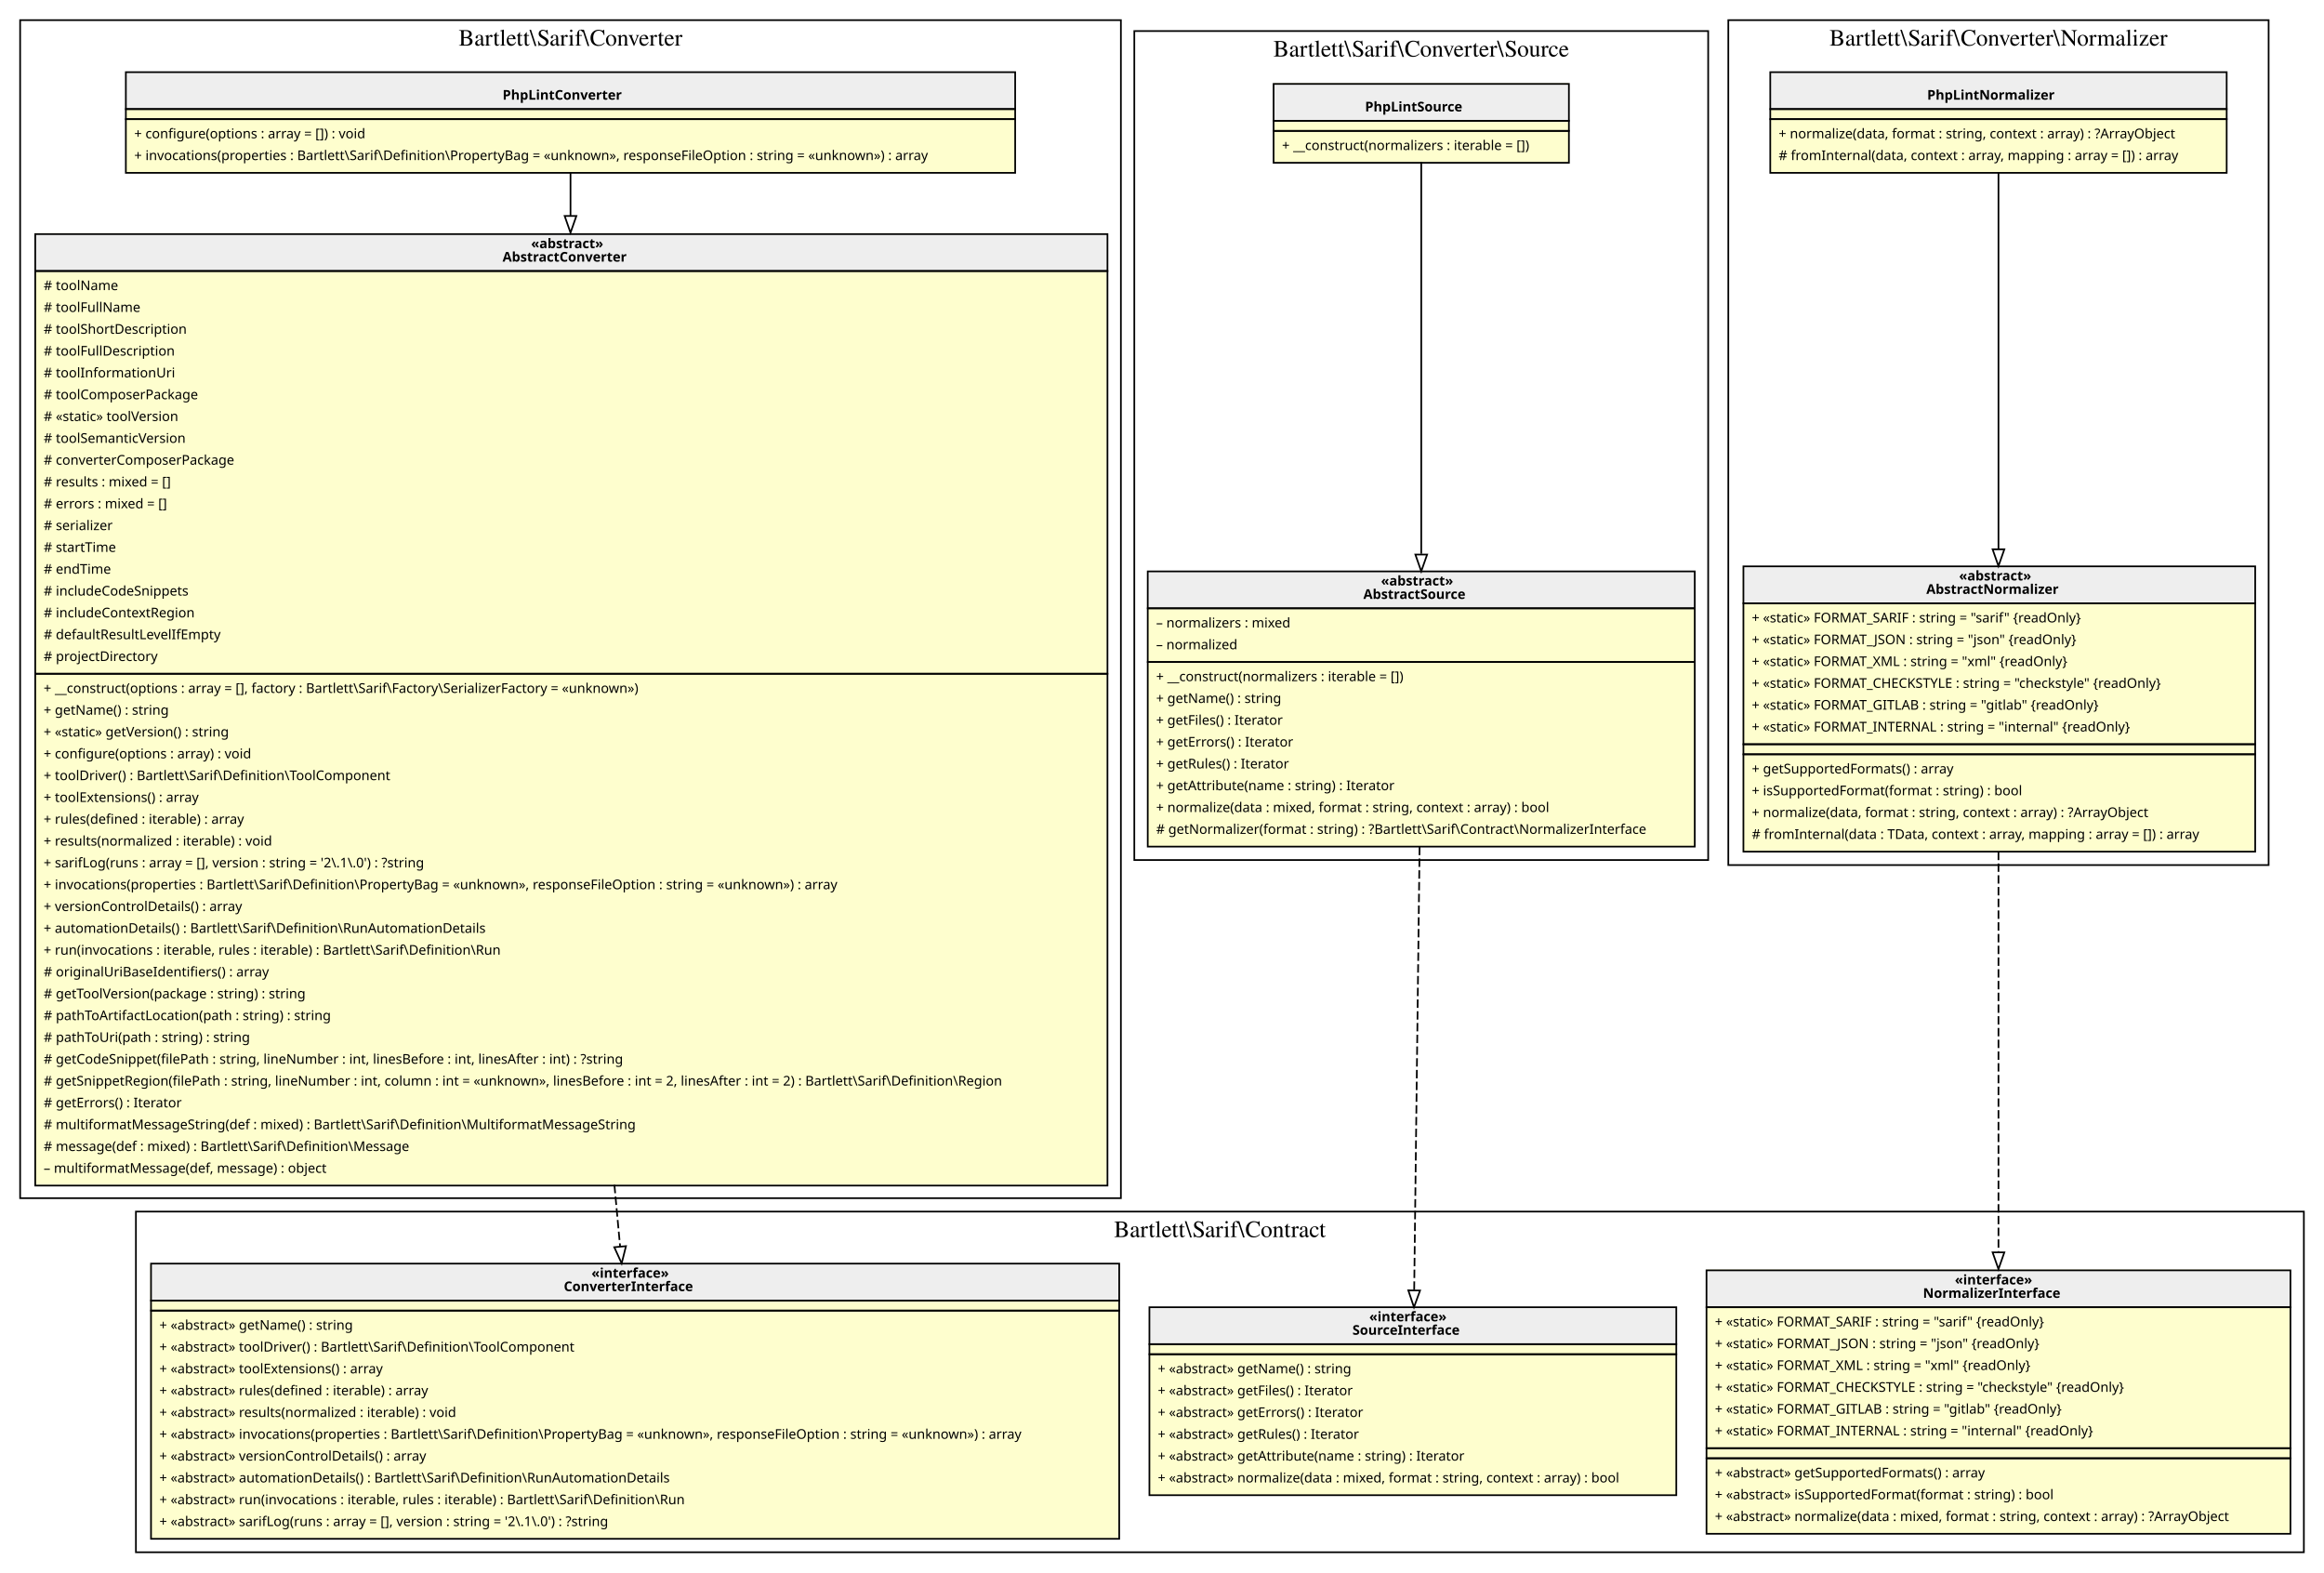
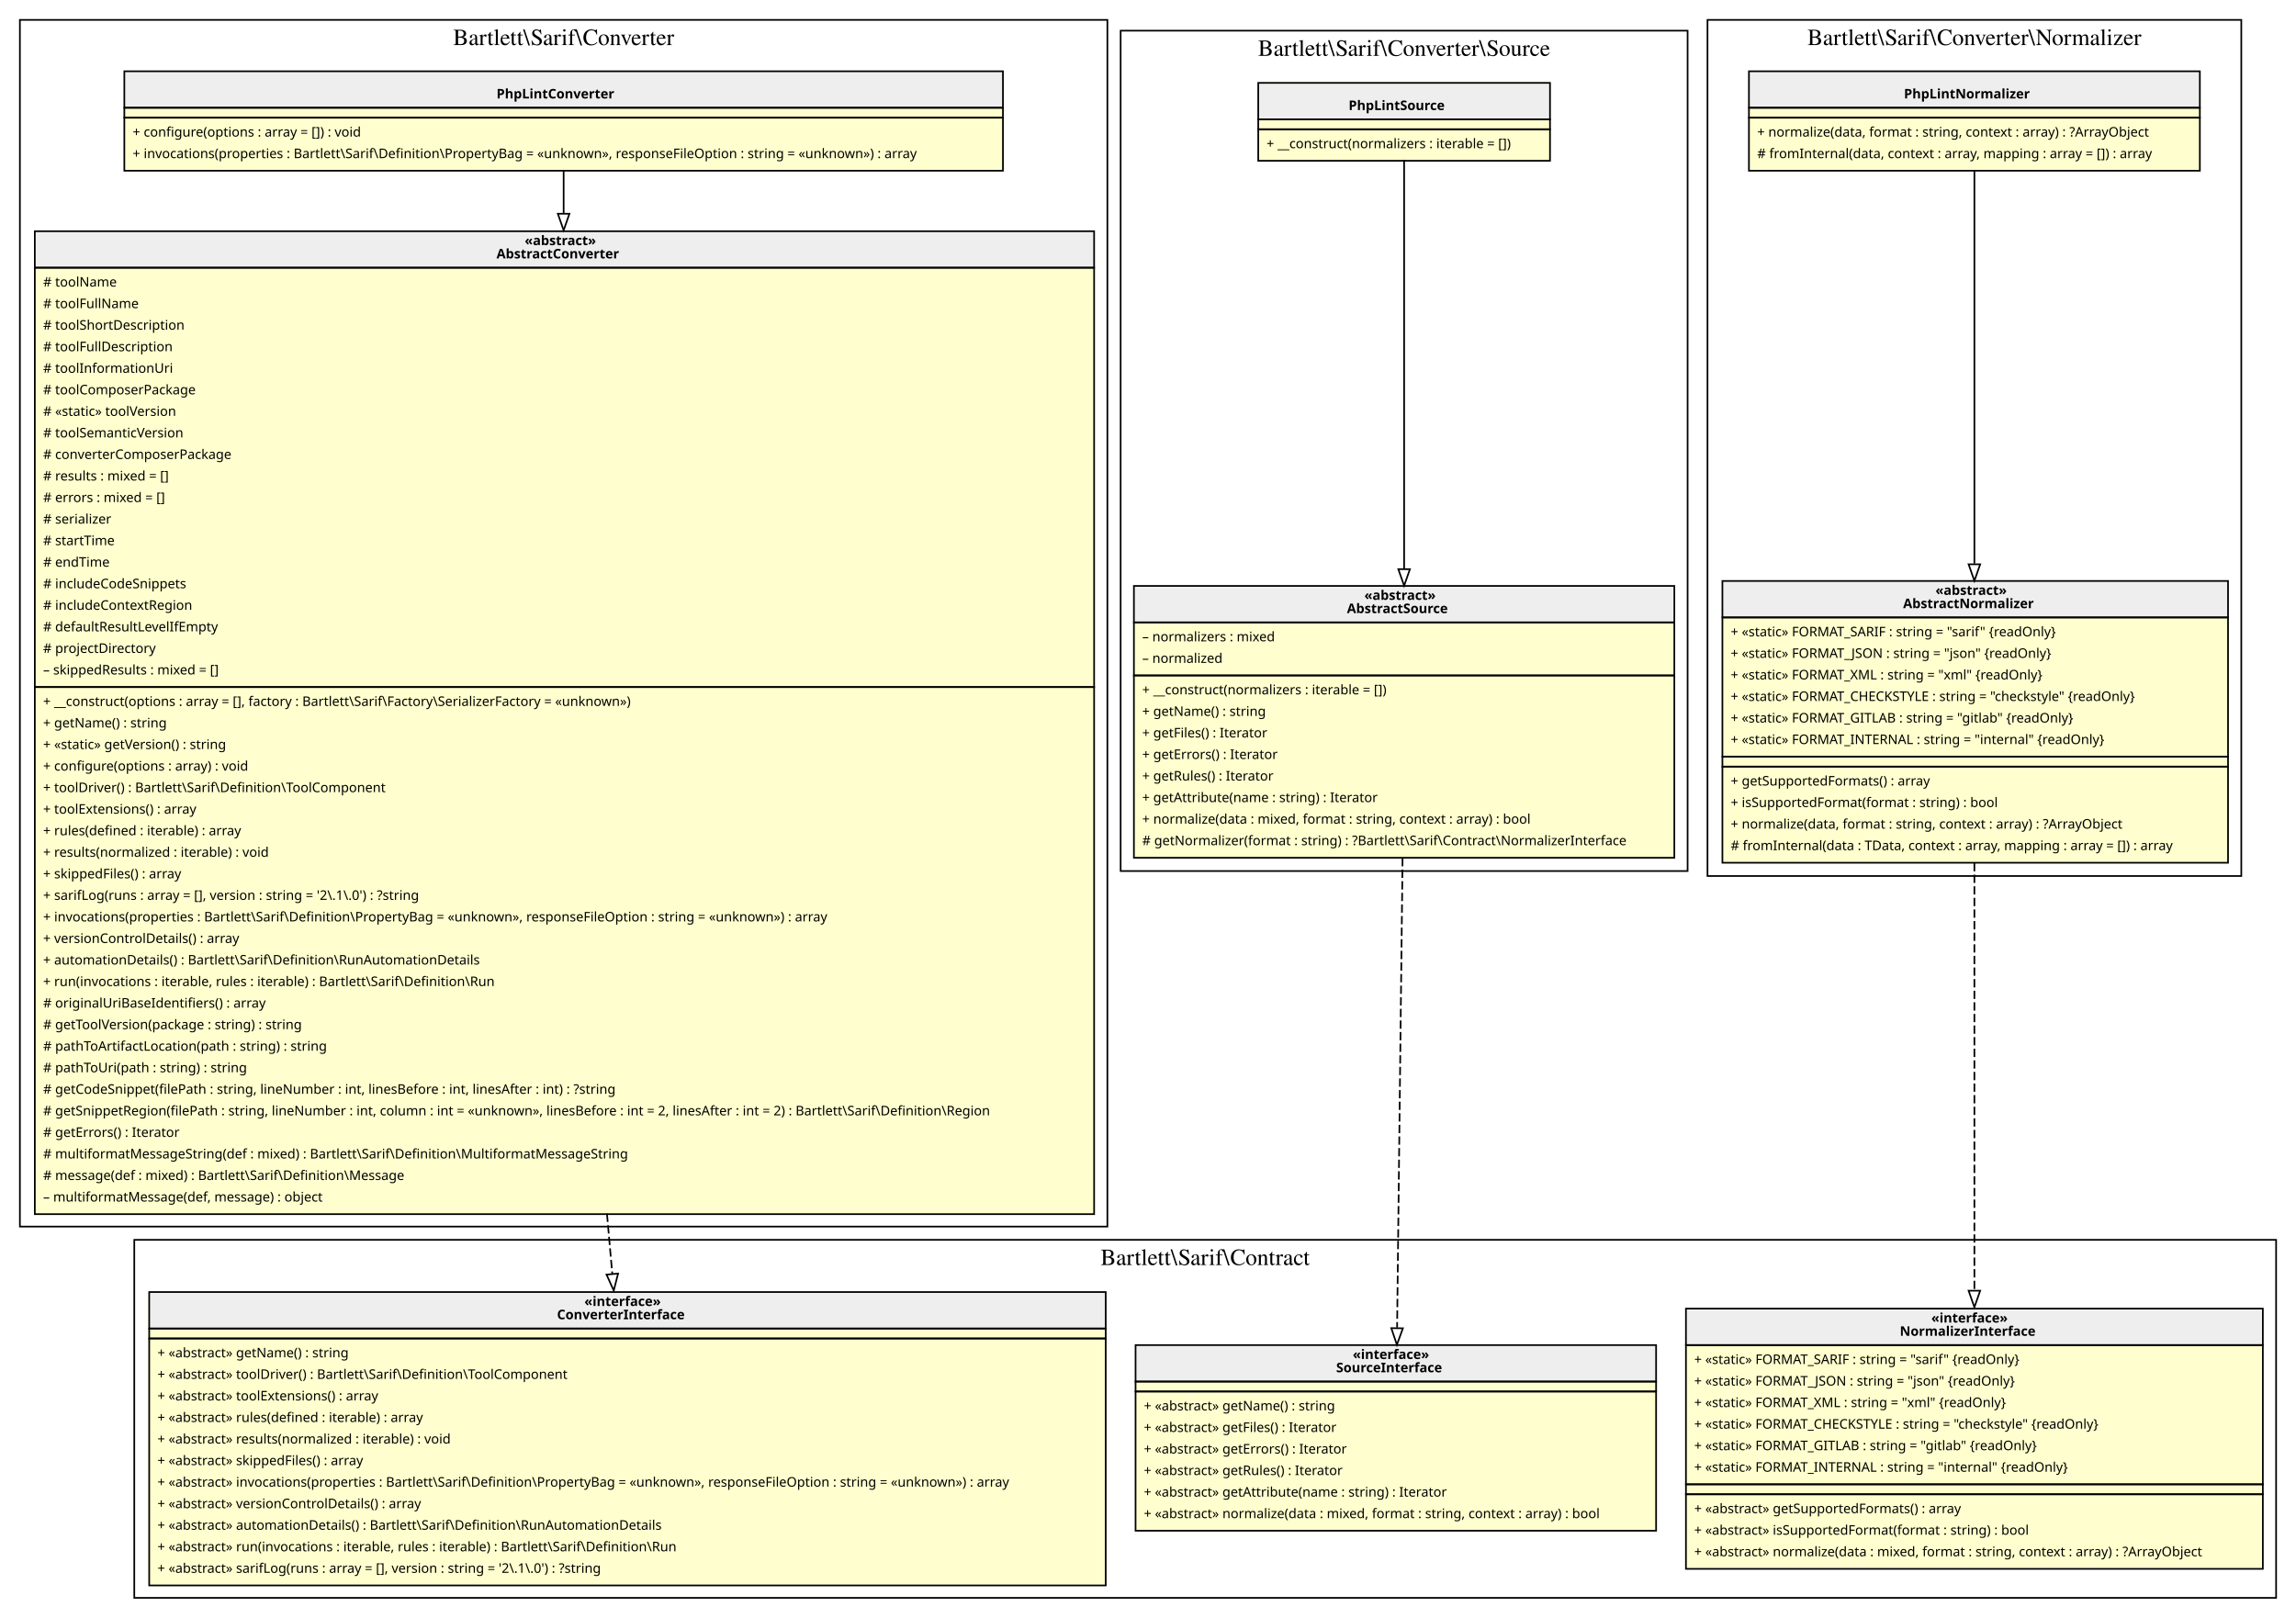
- <svg xmlns="http://www.w3.org/2000/svg" width="1385pt" height="937pt" viewBox="0.00 0.00 1385.00 937.00">
-   <g id="graph0" class="graph" transform="scale(1 1) rotate(0) translate(4 933)">
+ <svg xmlns="http://www.w3.org/2000/svg" width="1385pt" height="976pt" viewBox="0.00 0.00 1385.00 976.00">
+   <g id="graph0" class="graph" transform="scale(1 1) rotate(0) translate(4 972)">
    <g id="clust1" class="cluster">
-       <polygon fill="transparent" stroke="black" points="8,-219 8,-921 664,-921 664,-219 8,-219" />
-       <text text-anchor="middle" x="336" y="-905.8" font-family="Times,serif" font-size="14.00">Bartlett\Sarif\Converter</text>
+       <polygon fill="transparent" stroke="black" points="8,-232 8,-960 664,-960 664,-232 8,-232" />
+       <text text-anchor="middle" x="336" y="-944.8" font-family="Times,serif" font-size="14.00">Bartlett\Sarif\Converter</text>
    </g>
    <g id="clust2" class="cluster">
-       <polygon fill="transparent" stroke="black" points="77,-8 77,-211 1369,-211 1369,-8 77,-8" />
-       <text text-anchor="middle" x="723" y="-195.8" font-family="Times,serif" font-size="14.00">Bartlett\Sarif\Contract</text>
+       <polygon fill="transparent" stroke="black" points="77,-8 77,-224 1369,-224 1369,-8 77,-8" />
+       <text text-anchor="middle" x="723" y="-208.8" font-family="Times,serif" font-size="14.00">Bartlett\Sarif\Contract</text>
    </g>
    <g id="clust3" class="cluster">
-       <polygon fill="transparent" stroke="black" points="672,-420.5 672,-914.5 1014,-914.5 1014,-420.5 672,-420.5" />
-       <text text-anchor="middle" x="843" y="-899.3" font-family="Times,serif" font-size="14.00">Bartlett\Sarif\Converter\Source</text>
+       <polygon fill="transparent" stroke="black" points="672,-446.5 672,-953.5 1014,-953.5 1014,-446.5 672,-446.5" />
+       <text text-anchor="middle" x="843" y="-938.3" font-family="Times,serif" font-size="14.00">Bartlett\Sarif\Converter\Source</text>
    </g>
    <g id="clust4" class="cluster">
-       <polygon fill="transparent" stroke="black" points="1026,-417.5 1026,-921 1348,-921 1348,-417.5 1026,-417.5" />
-       <text text-anchor="middle" x="1187" y="-905.8" font-family="Times,serif" font-size="14.00">Bartlett\Sarif\Converter\Normalizer</text>
+       <polygon fill="transparent" stroke="black" points="1026,-443.5 1026,-960 1348,-960 1348,-443.5 1026,-443.5" />
+       <text text-anchor="middle" x="1187" y="-944.8" font-family="Times,serif" font-size="14.00">Bartlett\Sarif\Converter\Normalizer</text>
    </g>
    <g id="node1" class="node">
-       <polygon fill="#fefece" stroke="transparent" points="601,-890 71,-890 71,-830 601,-830 601,-890" />
-       <polygon fill="#eeeeee" stroke="transparent" points="71,-868 71,-890 601,-890 601,-868 71,-868" />
-       <polygon fill="none" stroke="black" points="71,-868 71,-890 601,-890 601,-868 71,-868" />
-       <text text-anchor="start" x="295.5" y="-873.6" font-family="Verdana" font-weight="bold" font-size="8.00">PhpLintConverter</text>
-       <polygon fill="none" stroke="black" points="71,-862 71,-868 601,-868 601,-862 71,-862" />
-       <polygon fill="none" stroke="black" points="71,-830 71,-862 601,-862 601,-830 71,-830" />
-       <text text-anchor="start" x="76" y="-850.6" font-family="Verdana" font-size="8.00">+ configure(options : array = []) : void</text>
-       <text text-anchor="start" x="76" y="-837.6" font-family="Verdana" font-size="8.00">+ invocations(properties : Bartlett\Sarif\Definition\PropertyBag = «unknown», responseFileOption : string = «unknown») : array</text>
+       <polygon fill="#fefece" stroke="transparent" points="601,-929 71,-929 71,-869 601,-869 601,-929" />
+       <polygon fill="#eeeeee" stroke="transparent" points="71,-907 71,-929 601,-929 601,-907 71,-907" />
+       <polygon fill="none" stroke="black" points="71,-907 71,-929 601,-929 601,-907 71,-907" />
+       <text text-anchor="start" x="295.5" y="-912.6" font-family="Verdana" font-weight="bold" font-size="8.00">PhpLintConverter</text>
+       <polygon fill="none" stroke="black" points="71,-901 71,-907 601,-907 601,-901 71,-901" />
+       <polygon fill="none" stroke="black" points="71,-869 71,-901 601,-901 601,-869 71,-869" />
+       <text text-anchor="start" x="76" y="-889.6" font-family="Verdana" font-size="8.00">+ configure(options : array = []) : void</text>
+       <text text-anchor="start" x="76" y="-876.6" font-family="Verdana" font-size="8.00">+ invocations(properties : Bartlett\Sarif\Definition\PropertyBag = «unknown», responseFileOption : string = «unknown») : array</text>
    </g>
    <g id="node2" class="node">
-       <polygon fill="#fefece" stroke="transparent" points="655.5,-794 16.5,-794 16.5,-227 655.5,-227 655.5,-794" />
-       <polygon fill="#eeeeee" stroke="transparent" points="17,-771.5 17,-793.5 656,-793.5 656,-771.5 17,-771.5" />
-       <polygon fill="none" stroke="black" points="17,-771.5 17,-793.5 656,-793.5 656,-771.5 17,-771.5" />
-       <text text-anchor="start" x="312.5" y="-785.1" font-family="Verdana" font-weight="bold" font-size="8.00">«abstract»</text>
-       <text text-anchor="start" x="295.5" y="-777.1" font-family="Verdana" font-weight="bold" font-size="8.00">AbstractConverter</text>
-       <polygon fill="none" stroke="black" points="17,-531.5 17,-771.5 656,-771.5 656,-531.5 17,-531.5" />
-       <text text-anchor="start" x="22" y="-760.1" font-family="Verdana" font-size="8.00"># toolName</text>
-       <text text-anchor="start" x="22" y="-747.1" font-family="Verdana" font-size="8.00"># toolFullName</text>
-       <text text-anchor="start" x="22" y="-734.1" font-family="Verdana" font-size="8.00"># toolShortDescription</text>
-       <text text-anchor="start" x="22" y="-721.1" font-family="Verdana" font-size="8.00"># toolFullDescription</text>
-       <text text-anchor="start" x="22" y="-708.1" font-family="Verdana" font-size="8.00"># toolInformationUri</text>
-       <text text-anchor="start" x="22" y="-695.1" font-family="Verdana" font-size="8.00"># toolComposerPackage</text>
-       <text text-anchor="start" x="22" y="-682.1" font-family="Verdana" font-size="8.00"># «static» toolVersion</text>
-       <text text-anchor="start" x="22" y="-669.1" font-family="Verdana" font-size="8.00"># toolSemanticVersion</text>
-       <text text-anchor="start" x="22" y="-656.1" font-family="Verdana" font-size="8.00"># converterComposerPackage</text>
-       <text text-anchor="start" x="22" y="-643.1" font-family="Verdana" font-size="8.00"># results : mixed = []</text>
-       <text text-anchor="start" x="22" y="-630.1" font-family="Verdana" font-size="8.00"># errors : mixed = []</text>
-       <text text-anchor="start" x="22" y="-617.1" font-family="Verdana" font-size="8.00"># serializer</text>
-       <text text-anchor="start" x="22" y="-604.1" font-family="Verdana" font-size="8.00"># startTime</text>
-       <text text-anchor="start" x="22" y="-591.1" font-family="Verdana" font-size="8.00"># endTime</text>
-       <text text-anchor="start" x="22" y="-578.1" font-family="Verdana" font-size="8.00"># includeCodeSnippets</text>
-       <text text-anchor="start" x="22" y="-565.1" font-family="Verdana" font-size="8.00"># includeContextRegion</text>
-       <text text-anchor="start" x="22" y="-552.1" font-family="Verdana" font-size="8.00"># defaultResultLevelIfEmpty</text>
-       <text text-anchor="start" x="22" y="-539.1" font-family="Verdana" font-size="8.00"># projectDirectory</text>
-       <polygon fill="none" stroke="black" points="17,-226.5 17,-531.5 656,-531.5 656,-226.5 17,-226.5" />
-       <text text-anchor="start" x="22" y="-520.1" font-family="Verdana" font-size="8.00">+ __construct(options : array = [], factory : Bartlett\Sarif\Factory\SerializerFactory = «unknown»)</text>
-       <text text-anchor="start" x="22" y="-507.1" font-family="Verdana" font-size="8.00">+ getName() : string</text>
-       <text text-anchor="start" x="22" y="-494.1" font-family="Verdana" font-size="8.00">+ «static» getVersion() : string</text>
-       <text text-anchor="start" x="22" y="-481.1" font-family="Verdana" font-size="8.00">+ configure(options : array) : void</text>
-       <text text-anchor="start" x="22" y="-468.1" font-family="Verdana" font-size="8.00">+ toolDriver() : Bartlett\Sarif\Definition\ToolComponent</text>
-       <text text-anchor="start" x="22" y="-455.1" font-family="Verdana" font-size="8.00">+ toolExtensions() : array</text>
-       <text text-anchor="start" x="22" y="-442.1" font-family="Verdana" font-size="8.00">+ rules(defined : iterable) : array</text>
-       <text text-anchor="start" x="22" y="-429.1" font-family="Verdana" font-size="8.00">+ results(normalized : iterable) : void</text>
-       <text text-anchor="start" x="22" y="-416.1" font-family="Verdana" font-size="8.00">+ sarifLog(runs : array = [], version : string = '2\.1\.0') : ?string</text>
-       <text text-anchor="start" x="22" y="-403.1" font-family="Verdana" font-size="8.00">+ invocations(properties : Bartlett\Sarif\Definition\PropertyBag = «unknown», responseFileOption : string = «unknown») : array</text>
-       <text text-anchor="start" x="22" y="-390.1" font-family="Verdana" font-size="8.00">+ versionControlDetails() : array</text>
-       <text text-anchor="start" x="22" y="-377.1" font-family="Verdana" font-size="8.00">+ automationDetails() : Bartlett\Sarif\Definition\RunAutomationDetails</text>
-       <text text-anchor="start" x="22" y="-364.1" font-family="Verdana" font-size="8.00">+ run(invocations : iterable, rules : iterable) : Bartlett\Sarif\Definition\Run</text>
-       <text text-anchor="start" x="22" y="-351.1" font-family="Verdana" font-size="8.00"># originalUriBaseIdentifiers() : array</text>
-       <text text-anchor="start" x="22" y="-338.1" font-family="Verdana" font-size="8.00"># getToolVersion(package : string) : string</text>
-       <text text-anchor="start" x="22" y="-325.1" font-family="Verdana" font-size="8.00"># pathToArtifactLocation(path : string) : string</text>
-       <text text-anchor="start" x="22" y="-312.1" font-family="Verdana" font-size="8.00"># pathToUri(path : string) : string</text>
-       <text text-anchor="start" x="22" y="-299.1" font-family="Verdana" font-size="8.00"># getCodeSnippet(filePath : string, lineNumber : int, linesBefore : int, linesAfter : int) : ?string</text>
-       <text text-anchor="start" x="22" y="-286.1" font-family="Verdana" font-size="8.00"># getSnippetRegion(filePath : string, lineNumber : int, column : int = «unknown», linesBefore : int = 2, linesAfter : int = 2) : Bartlett\Sarif\Definition\Region</text>
-       <text text-anchor="start" x="22" y="-273.1" font-family="Verdana" font-size="8.00"># getErrors() : Iterator</text>
-       <text text-anchor="start" x="22" y="-260.1" font-family="Verdana" font-size="8.00"># multiformatMessageString(def : mixed) : Bartlett\Sarif\Definition\MultiformatMessageString</text>
-       <text text-anchor="start" x="22" y="-247.1" font-family="Verdana" font-size="8.00"># message(def : mixed) : Bartlett\Sarif\Definition\Message</text>
-       <text text-anchor="start" x="22" y="-234.1" font-family="Verdana" font-size="8.00">– multiformatMessage(def, message) : object</text>
+       <polygon fill="#fefece" stroke="transparent" points="655.5,-833 16.5,-833 16.5,-240 655.5,-240 655.5,-833" />
+       <polygon fill="#eeeeee" stroke="transparent" points="17,-810.5 17,-832.5 656,-832.5 656,-810.5 17,-810.5" />
+       <polygon fill="none" stroke="black" points="17,-810.5 17,-832.5 656,-832.5 656,-810.5 17,-810.5" />
+       <text text-anchor="start" x="312.5" y="-824.1" font-family="Verdana" font-weight="bold" font-size="8.00">«abstract»</text>
+       <text text-anchor="start" x="295.5" y="-816.1" font-family="Verdana" font-weight="bold" font-size="8.00">AbstractConverter</text>
+       <polygon fill="none" stroke="black" points="17,-557.5 17,-810.5 656,-810.5 656,-557.5 17,-557.5" />
+       <text text-anchor="start" x="22" y="-799.1" font-family="Verdana" font-size="8.00"># toolName</text>
+       <text text-anchor="start" x="22" y="-786.1" font-family="Verdana" font-size="8.00"># toolFullName</text>
+       <text text-anchor="start" x="22" y="-773.1" font-family="Verdana" font-size="8.00"># toolShortDescription</text>
+       <text text-anchor="start" x="22" y="-760.1" font-family="Verdana" font-size="8.00"># toolFullDescription</text>
+       <text text-anchor="start" x="22" y="-747.1" font-family="Verdana" font-size="8.00"># toolInformationUri</text>
+       <text text-anchor="start" x="22" y="-734.1" font-family="Verdana" font-size="8.00"># toolComposerPackage</text>
+       <text text-anchor="start" x="22" y="-721.1" font-family="Verdana" font-size="8.00"># «static» toolVersion</text>
+       <text text-anchor="start" x="22" y="-708.1" font-family="Verdana" font-size="8.00"># toolSemanticVersion</text>
+       <text text-anchor="start" x="22" y="-695.1" font-family="Verdana" font-size="8.00"># converterComposerPackage</text>
+       <text text-anchor="start" x="22" y="-682.1" font-family="Verdana" font-size="8.00"># results : mixed = []</text>
+       <text text-anchor="start" x="22" y="-669.1" font-family="Verdana" font-size="8.00"># errors : mixed = []</text>
+       <text text-anchor="start" x="22" y="-656.1" font-family="Verdana" font-size="8.00"># serializer</text>
+       <text text-anchor="start" x="22" y="-643.1" font-family="Verdana" font-size="8.00"># startTime</text>
+       <text text-anchor="start" x="22" y="-630.1" font-family="Verdana" font-size="8.00"># endTime</text>
+       <text text-anchor="start" x="22" y="-617.1" font-family="Verdana" font-size="8.00"># includeCodeSnippets</text>
+       <text text-anchor="start" x="22" y="-604.1" font-family="Verdana" font-size="8.00"># includeContextRegion</text>
+       <text text-anchor="start" x="22" y="-591.1" font-family="Verdana" font-size="8.00"># defaultResultLevelIfEmpty</text>
+       <text text-anchor="start" x="22" y="-578.1" font-family="Verdana" font-size="8.00"># projectDirectory</text>
+       <text text-anchor="start" x="22" y="-565.1" font-family="Verdana" font-size="8.00">– skippedResults : mixed = []</text>
+       <polygon fill="none" stroke="black" points="17,-239.5 17,-557.5 656,-557.5 656,-239.5 17,-239.5" />
+       <text text-anchor="start" x="22" y="-546.1" font-family="Verdana" font-size="8.00">+ __construct(options : array = [], factory : Bartlett\Sarif\Factory\SerializerFactory = «unknown»)</text>
+       <text text-anchor="start" x="22" y="-533.1" font-family="Verdana" font-size="8.00">+ getName() : string</text>
+       <text text-anchor="start" x="22" y="-520.1" font-family="Verdana" font-size="8.00">+ «static» getVersion() : string</text>
+       <text text-anchor="start" x="22" y="-507.1" font-family="Verdana" font-size="8.00">+ configure(options : array) : void</text>
+       <text text-anchor="start" x="22" y="-494.1" font-family="Verdana" font-size="8.00">+ toolDriver() : Bartlett\Sarif\Definition\ToolComponent</text>
+       <text text-anchor="start" x="22" y="-481.1" font-family="Verdana" font-size="8.00">+ toolExtensions() : array</text>
+       <text text-anchor="start" x="22" y="-468.1" font-family="Verdana" font-size="8.00">+ rules(defined : iterable) : array</text>
+       <text text-anchor="start" x="22" y="-455.1" font-family="Verdana" font-size="8.00">+ results(normalized : iterable) : void</text>
+       <text text-anchor="start" x="22" y="-442.1" font-family="Verdana" font-size="8.00">+ skippedFiles() : array</text>
+       <text text-anchor="start" x="22" y="-429.1" font-family="Verdana" font-size="8.00">+ sarifLog(runs : array = [], version : string = '2\.1\.0') : ?string</text>
+       <text text-anchor="start" x="22" y="-416.1" font-family="Verdana" font-size="8.00">+ invocations(properties : Bartlett\Sarif\Definition\PropertyBag = «unknown», responseFileOption : string = «unknown») : array</text>
+       <text text-anchor="start" x="22" y="-403.1" font-family="Verdana" font-size="8.00">+ versionControlDetails() : array</text>
+       <text text-anchor="start" x="22" y="-390.1" font-family="Verdana" font-size="8.00">+ automationDetails() : Bartlett\Sarif\Definition\RunAutomationDetails</text>
+       <text text-anchor="start" x="22" y="-377.1" font-family="Verdana" font-size="8.00">+ run(invocations : iterable, rules : iterable) : Bartlett\Sarif\Definition\Run</text>
+       <text text-anchor="start" x="22" y="-364.1" font-family="Verdana" font-size="8.00"># originalUriBaseIdentifiers() : array</text>
+       <text text-anchor="start" x="22" y="-351.1" font-family="Verdana" font-size="8.00"># getToolVersion(package : string) : string</text>
+       <text text-anchor="start" x="22" y="-338.1" font-family="Verdana" font-size="8.00"># pathToArtifactLocation(path : string) : string</text>
+       <text text-anchor="start" x="22" y="-325.1" font-family="Verdana" font-size="8.00"># pathToUri(path : string) : string</text>
+       <text text-anchor="start" x="22" y="-312.1" font-family="Verdana" font-size="8.00"># getCodeSnippet(filePath : string, lineNumber : int, linesBefore : int, linesAfter : int) : ?string</text>
+       <text text-anchor="start" x="22" y="-299.1" font-family="Verdana" font-size="8.00"># getSnippetRegion(filePath : string, lineNumber : int, column : int = «unknown», linesBefore : int = 2, linesAfter : int = 2) : Bartlett\Sarif\Definition\Region</text>
+       <text text-anchor="start" x="22" y="-286.1" font-family="Verdana" font-size="8.00"># getErrors() : Iterator</text>
+       <text text-anchor="start" x="22" y="-273.1" font-family="Verdana" font-size="8.00"># multiformatMessageString(def : mixed) : Bartlett\Sarif\Definition\MultiformatMessageString</text>
+       <text text-anchor="start" x="22" y="-260.1" font-family="Verdana" font-size="8.00"># message(def : mixed) : Bartlett\Sarif\Definition\Message</text>
+       <text text-anchor="start" x="22" y="-247.1" font-family="Verdana" font-size="8.00">– multiformatMessage(def, message) : object</text>
    </g>
    <g id="edge2" class="edge">
-       <path fill="none" stroke="black" d="M336,-829.97C336,-822.58 336,-814.02 336,-804.53" />
-       <polygon fill="none" stroke="black" points="339.5,-804.32 336,-794.32 332.5,-804.32 339.5,-804.32" />
+       <path fill="none" stroke="black" d="M336,-868.8C336,-861.4 336,-852.81 336,-843.29" />
+       <polygon fill="none" stroke="black" points="339.5,-843.05 336,-833.05 332.5,-843.05 339.5,-843.05" />
    </g>
    <g id="node3" class="node">
-       <polygon fill="#fefece" stroke="transparent" points="662.5,-180 85.5,-180 85.5,-16 662.5,-16 662.5,-180" />
-       <polygon fill="#eeeeee" stroke="transparent" points="86,-158 86,-180 663,-180 663,-158 86,-158" />
-       <polygon fill="none" stroke="black" points="86,-158 86,-180 663,-180 663,-158 86,-158" />
-       <text text-anchor="start" x="348.5" y="-171.6" font-family="Verdana" font-weight="bold" font-size="8.00">«interface»</text>
-       <text text-anchor="start" x="332" y="-163.6" font-family="Verdana" font-weight="bold" font-size="8.00">ConverterInterface</text>
-       <polygon fill="none" stroke="black" points="86,-152 86,-158 663,-158 663,-152 86,-152" />
-       <polygon fill="none" stroke="black" points="86,-16 86,-152 663,-152 663,-16 86,-16" />
-       <text text-anchor="start" x="91" y="-140.6" font-family="Verdana" font-size="8.00">+ «abstract» getName() : string</text>
-       <text text-anchor="start" x="91" y="-127.6" font-family="Verdana" font-size="8.00">+ «abstract» toolDriver() : Bartlett\Sarif\Definition\ToolComponent</text>
-       <text text-anchor="start" x="91" y="-114.6" font-family="Verdana" font-size="8.00">+ «abstract» toolExtensions() : array</text>
-       <text text-anchor="start" x="91" y="-101.6" font-family="Verdana" font-size="8.00">+ «abstract» rules(defined : iterable) : array</text>
-       <text text-anchor="start" x="91" y="-88.6" font-family="Verdana" font-size="8.00">+ «abstract» results(normalized : iterable) : void</text>
-       <text text-anchor="start" x="91" y="-75.6" font-family="Verdana" font-size="8.00">+ «abstract» invocations(properties : Bartlett\Sarif\Definition\PropertyBag = «unknown», responseFileOption : string = «unknown») : array</text>
-       <text text-anchor="start" x="91" y="-62.6" font-family="Verdana" font-size="8.00">+ «abstract» versionControlDetails() : array</text>
-       <text text-anchor="start" x="91" y="-49.6" font-family="Verdana" font-size="8.00">+ «abstract» automationDetails() : Bartlett\Sarif\Definition\RunAutomationDetails</text>
-       <text text-anchor="start" x="91" y="-36.6" font-family="Verdana" font-size="8.00">+ «abstract» run(invocations : iterable, rules : iterable) : Bartlett\Sarif\Definition\Run</text>
-       <text text-anchor="start" x="91" y="-23.6" font-family="Verdana" font-size="8.00">+ «abstract» sarifLog(runs : array = [], version : string = '2\.1\.0') : ?string</text>
+       <polygon fill="#fefece" stroke="transparent" points="662.5,-193 85.5,-193 85.5,-16 662.5,-16 662.5,-193" />
+       <polygon fill="#eeeeee" stroke="transparent" points="86,-170.5 86,-192.5 663,-192.5 663,-170.5 86,-170.5" />
+       <polygon fill="none" stroke="black" points="86,-170.5 86,-192.5 663,-192.5 663,-170.5 86,-170.5" />
+       <text text-anchor="start" x="348.5" y="-184.1" font-family="Verdana" font-weight="bold" font-size="8.00">«interface»</text>
+       <text text-anchor="start" x="332" y="-176.1" font-family="Verdana" font-weight="bold" font-size="8.00">ConverterInterface</text>
+       <polygon fill="none" stroke="black" points="86,-164.5 86,-170.5 663,-170.5 663,-164.5 86,-164.5" />
+       <polygon fill="none" stroke="black" points="86,-15.5 86,-164.5 663,-164.5 663,-15.5 86,-15.5" />
+       <text text-anchor="start" x="91" y="-153.1" font-family="Verdana" font-size="8.00">+ «abstract» getName() : string</text>
+       <text text-anchor="start" x="91" y="-140.1" font-family="Verdana" font-size="8.00">+ «abstract» toolDriver() : Bartlett\Sarif\Definition\ToolComponent</text>
+       <text text-anchor="start" x="91" y="-127.1" font-family="Verdana" font-size="8.00">+ «abstract» toolExtensions() : array</text>
+       <text text-anchor="start" x="91" y="-114.1" font-family="Verdana" font-size="8.00">+ «abstract» rules(defined : iterable) : array</text>
+       <text text-anchor="start" x="91" y="-101.1" font-family="Verdana" font-size="8.00">+ «abstract» results(normalized : iterable) : void</text>
+       <text text-anchor="start" x="91" y="-88.1" font-family="Verdana" font-size="8.00">+ «abstract» skippedFiles() : array</text>
+       <text text-anchor="start" x="91" y="-75.1" font-family="Verdana" font-size="8.00">+ «abstract» invocations(properties : Bartlett\Sarif\Definition\PropertyBag = «unknown», responseFileOption : string = «unknown») : array</text>
+       <text text-anchor="start" x="91" y="-62.1" font-family="Verdana" font-size="8.00">+ «abstract» versionControlDetails() : array</text>
+       <text text-anchor="start" x="91" y="-49.1" font-family="Verdana" font-size="8.00">+ «abstract» automationDetails() : Bartlett\Sarif\Definition\RunAutomationDetails</text>
+       <text text-anchor="start" x="91" y="-36.1" font-family="Verdana" font-size="8.00">+ «abstract» run(invocations : iterable, rules : iterable) : Bartlett\Sarif\Definition\Run</text>
+       <text text-anchor="start" x="91" y="-23.1" font-family="Verdana" font-size="8.00">+ «abstract» sarifLog(runs : array = [], version : string = '2\.1\.0') : ?string</text>
    </g>
    <g id="edge1" class="edge">
-       <path fill="none" stroke="black" stroke-dasharray="5,2" d="M362.16,-226.92C363.34,-214.11 364.49,-201.77 365.56,-190.15" />
-       <polygon fill="none" stroke="black" points="369.05,-190.41 366.49,-180.13 362.08,-189.77 369.05,-190.41" />
+       <path fill="none" stroke="black" stroke-dasharray="5,2" d="M362.13,-239.79C363.25,-227.14 364.33,-214.93 365.35,-203.36" />
+       <polygon fill="none" stroke="black" points="368.84,-203.65 366.23,-193.38 361.87,-203.03 368.84,-203.65" />
    </g>
    <g id="node4" class="node">
-       <polygon fill="#fefece" stroke="transparent" points="995,-154 681,-154 681,-42 995,-42 995,-154" />
-       <polygon fill="#eeeeee" stroke="transparent" points="681,-132 681,-154 995,-154 995,-132 681,-132" />
-       <polygon fill="none" stroke="black" points="681,-132 681,-154 995,-154 995,-132 681,-132" />
-       <text text-anchor="start" x="812" y="-145.6" font-family="Verdana" font-weight="bold" font-size="8.00">«interface»</text>
-       <text text-anchor="start" x="802" y="-137.6" font-family="Verdana" font-weight="bold" font-size="8.00">SourceInterface</text>
-       <polygon fill="none" stroke="black" points="681,-126 681,-132 995,-132 995,-126 681,-126" />
-       <polygon fill="none" stroke="black" points="681,-42 681,-126 995,-126 995,-42 681,-42" />
-       <text text-anchor="start" x="686" y="-114.6" font-family="Verdana" font-size="8.00">+ «abstract» getName() : string</text>
-       <text text-anchor="start" x="686" y="-101.6" font-family="Verdana" font-size="8.00">+ «abstract» getFiles() : Iterator</text>
-       <text text-anchor="start" x="686" y="-88.6" font-family="Verdana" font-size="8.00">+ «abstract» getErrors() : Iterator</text>
-       <text text-anchor="start" x="686" y="-75.6" font-family="Verdana" font-size="8.00">+ «abstract» getRules() : Iterator</text>
-       <text text-anchor="start" x="686" y="-62.6" font-family="Verdana" font-size="8.00">+ «abstract» getAttribute(name : string) : Iterator</text>
-       <text text-anchor="start" x="686" y="-49.6" font-family="Verdana" font-size="8.00">+ «abstract» normalize(data : mixed, format : string, context : array) : bool</text>
+       <polygon fill="#fefece" stroke="transparent" points="995,-160.5 681,-160.5 681,-48.5 995,-48.5 995,-160.5" />
+       <polygon fill="#eeeeee" stroke="transparent" points="681,-138.5 681,-160.5 995,-160.5 995,-138.5 681,-138.5" />
+       <polygon fill="none" stroke="black" points="681,-138.5 681,-160.5 995,-160.5 995,-138.5 681,-138.5" />
+       <text text-anchor="start" x="812" y="-152.1" font-family="Verdana" font-weight="bold" font-size="8.00">«interface»</text>
+       <text text-anchor="start" x="802" y="-144.1" font-family="Verdana" font-weight="bold" font-size="8.00">SourceInterface</text>
+       <polygon fill="none" stroke="black" points="681,-132.5 681,-138.5 995,-138.5 995,-132.5 681,-132.5" />
+       <polygon fill="none" stroke="black" points="681,-48.5 681,-132.5 995,-132.5 995,-48.5 681,-48.5" />
+       <text text-anchor="start" x="686" y="-121.1" font-family="Verdana" font-size="8.00">+ «abstract» getName() : string</text>
+       <text text-anchor="start" x="686" y="-108.1" font-family="Verdana" font-size="8.00">+ «abstract» getFiles() : Iterator</text>
+       <text text-anchor="start" x="686" y="-95.1" font-family="Verdana" font-size="8.00">+ «abstract» getErrors() : Iterator</text>
+       <text text-anchor="start" x="686" y="-82.1" font-family="Verdana" font-size="8.00">+ «abstract» getRules() : Iterator</text>
+       <text text-anchor="start" x="686" y="-69.1" font-family="Verdana" font-size="8.00">+ «abstract» getAttribute(name : string) : Iterator</text>
+       <text text-anchor="start" x="686" y="-56.1" font-family="Verdana" font-size="8.00">+ «abstract» normalize(data : mixed, format : string, context : array) : bool</text>
    </g>
    <g id="node5" class="node">
-       <polygon fill="#fefece" stroke="transparent" points="1361,-176.5 1013,-176.5 1013,-19.5 1361,-19.5 1361,-176.5" />
-       <polygon fill="#eeeeee" stroke="transparent" points="1013,-154 1013,-176 1361,-176 1361,-154 1013,-154" />
-       <polygon fill="none" stroke="black" points="1013,-154 1013,-176 1361,-176 1361,-154 1013,-154" />
-       <text text-anchor="start" x="1161" y="-167.6" font-family="Verdana" font-weight="bold" font-size="8.00">«interface»</text>
-       <text text-anchor="start" x="1142" y="-159.6" font-family="Verdana" font-weight="bold" font-size="8.00">NormalizerInterface</text>
-       <polygon fill="none" stroke="black" points="1013,-70 1013,-154 1361,-154 1361,-70 1013,-70" />
-       <text text-anchor="start" x="1018" y="-142.6" font-family="Verdana" font-size="8.00">+ «static» FORMAT_SARIF : string = "sarif" {readOnly}</text>
-       <text text-anchor="start" x="1018" y="-129.6" font-family="Verdana" font-size="8.00">+ «static» FORMAT_JSON : string = "json" {readOnly}</text>
-       <text text-anchor="start" x="1018" y="-116.6" font-family="Verdana" font-size="8.00">+ «static» FORMAT_XML : string = "xml" {readOnly}</text>
-       <text text-anchor="start" x="1018" y="-103.6" font-family="Verdana" font-size="8.00">+ «static» FORMAT_CHECKSTYLE : string = "checkstyle" {readOnly}</text>
-       <text text-anchor="start" x="1018" y="-90.6" font-family="Verdana" font-size="8.00">+ «static» FORMAT_GITLAB : string = "gitlab" {readOnly}</text>
-       <text text-anchor="start" x="1018" y="-77.6" font-family="Verdana" font-size="8.00">+ «static» FORMAT_INTERNAL : string = "internal" {readOnly}</text>
-       <polygon fill="none" stroke="black" points="1013,-64 1013,-70 1361,-70 1361,-64 1013,-64" />
-       <polygon fill="none" stroke="black" points="1013,-19 1013,-64 1361,-64 1361,-19 1013,-19" />
-       <text text-anchor="start" x="1018" y="-52.6" font-family="Verdana" font-size="8.00">+ «abstract» getSupportedFormats() : array</text>
-       <text text-anchor="start" x="1018" y="-39.6" font-family="Verdana" font-size="8.00">+ «abstract» isSupportedFormat(format : string) : bool</text>
-       <text text-anchor="start" x="1018" y="-26.6" font-family="Verdana" font-size="8.00">+ «abstract» normalize(data : mixed, format : string, context : array) : ?ArrayObject</text>
+       <polygon fill="#fefece" stroke="transparent" points="1361,-183 1013,-183 1013,-26 1361,-26 1361,-183" />
+       <polygon fill="#eeeeee" stroke="transparent" points="1013,-160.5 1013,-182.5 1361,-182.5 1361,-160.5 1013,-160.5" />
+       <polygon fill="none" stroke="black" points="1013,-160.5 1013,-182.5 1361,-182.5 1361,-160.5 1013,-160.5" />
+       <text text-anchor="start" x="1161" y="-174.1" font-family="Verdana" font-weight="bold" font-size="8.00">«interface»</text>
+       <text text-anchor="start" x="1142" y="-166.1" font-family="Verdana" font-weight="bold" font-size="8.00">NormalizerInterface</text>
+       <polygon fill="none" stroke="black" points="1013,-76.5 1013,-160.5 1361,-160.5 1361,-76.5 1013,-76.5" />
+       <text text-anchor="start" x="1018" y="-149.1" font-family="Verdana" font-size="8.00">+ «static» FORMAT_SARIF : string = "sarif" {readOnly}</text>
+       <text text-anchor="start" x="1018" y="-136.1" font-family="Verdana" font-size="8.00">+ «static» FORMAT_JSON : string = "json" {readOnly}</text>
+       <text text-anchor="start" x="1018" y="-123.1" font-family="Verdana" font-size="8.00">+ «static» FORMAT_XML : string = "xml" {readOnly}</text>
+       <text text-anchor="start" x="1018" y="-110.1" font-family="Verdana" font-size="8.00">+ «static» FORMAT_CHECKSTYLE : string = "checkstyle" {readOnly}</text>
+       <text text-anchor="start" x="1018" y="-97.1" font-family="Verdana" font-size="8.00">+ «static» FORMAT_GITLAB : string = "gitlab" {readOnly}</text>
+       <text text-anchor="start" x="1018" y="-84.1" font-family="Verdana" font-size="8.00">+ «static» FORMAT_INTERNAL : string = "internal" {readOnly}</text>
+       <polygon fill="none" stroke="black" points="1013,-70.5 1013,-76.5 1361,-76.5 1361,-70.5 1013,-70.5" />
+       <polygon fill="none" stroke="black" points="1013,-25.5 1013,-70.5 1361,-70.5 1361,-25.5 1013,-25.5" />
+       <text text-anchor="start" x="1018" y="-59.1" font-family="Verdana" font-size="8.00">+ «abstract» getSupportedFormats() : array</text>
+       <text text-anchor="start" x="1018" y="-46.1" font-family="Verdana" font-size="8.00">+ «abstract» isSupportedFormat(format : string) : bool</text>
+       <text text-anchor="start" x="1018" y="-33.1" font-family="Verdana" font-size="8.00">+ «abstract» normalize(data : mixed, format : string, context : array) : ?ArrayObject</text>
    </g>
    <g id="node6" class="node">
-       <polygon fill="#fefece" stroke="transparent" points="931,-883.5 755,-883.5 755,-836.5 931,-836.5 931,-883.5" />
-       <polygon fill="#eeeeee" stroke="transparent" points="755,-861 755,-883 931,-883 931,-861 755,-861" />
-       <polygon fill="none" stroke="black" points="755,-861 755,-883 931,-883 931,-861 755,-861" />
-       <text text-anchor="start" x="809.5" y="-866.6" font-family="Verdana" font-weight="bold" font-size="8.00">PhpLintSource</text>
-       <polygon fill="none" stroke="black" points="755,-855 755,-861 931,-861 931,-855 755,-855" />
-       <polygon fill="none" stroke="black" points="755,-836 755,-855 931,-855 931,-836 755,-836" />
-       <text text-anchor="start" x="760" y="-843.6" font-family="Verdana" font-size="8.00">+ __construct(normalizers : iterable = [])</text>
+       <polygon fill="#fefece" stroke="transparent" points="931,-922.5 755,-922.5 755,-875.5 931,-875.5 931,-922.5" />
+       <polygon fill="#eeeeee" stroke="transparent" points="755,-900 755,-922 931,-922 931,-900 755,-900" />
+       <polygon fill="none" stroke="black" points="755,-900 755,-922 931,-922 931,-900 755,-900" />
+       <text text-anchor="start" x="809.5" y="-905.6" font-family="Verdana" font-weight="bold" font-size="8.00">PhpLintSource</text>
+       <polygon fill="none" stroke="black" points="755,-894 755,-900 931,-900 931,-894 755,-894" />
+       <polygon fill="none" stroke="black" points="755,-875 755,-894 931,-894 931,-875 755,-875" />
+       <text text-anchor="start" x="760" y="-882.6" font-family="Verdana" font-size="8.00">+ __construct(normalizers : iterable = [])</text>
    </g>
    <g id="node7" class="node">
-       <polygon fill="#fefece" stroke="transparent" points="1006,-592.5 680,-592.5 680,-428.5 1006,-428.5 1006,-592.5" />
-       <polygon fill="#eeeeee" stroke="transparent" points="680,-570.5 680,-592.5 1006,-592.5 1006,-570.5 680,-570.5" />
-       <polygon fill="none" stroke="black" points="680,-570.5 680,-592.5 1006,-592.5 1006,-570.5 680,-570.5" />
-       <text text-anchor="start" x="819" y="-584.1" font-family="Verdana" font-weight="bold" font-size="8.00">«abstract»</text>
-       <text text-anchor="start" x="808.5" y="-576.1" font-family="Verdana" font-weight="bold" font-size="8.00">AbstractSource</text>
-       <polygon fill="none" stroke="black" points="680,-538.5 680,-570.5 1006,-570.5 1006,-538.5 680,-538.5" />
-       <text text-anchor="start" x="685" y="-559.1" font-family="Verdana" font-size="8.00">– normalizers : mixed</text>
-       <text text-anchor="start" x="685" y="-546.1" font-family="Verdana" font-size="8.00">– normalized</text>
-       <polygon fill="none" stroke="black" points="680,-428.5 680,-538.5 1006,-538.5 1006,-428.5 680,-428.5" />
-       <text text-anchor="start" x="685" y="-527.1" font-family="Verdana" font-size="8.00">+ __construct(normalizers : iterable = [])</text>
-       <text text-anchor="start" x="685" y="-514.1" font-family="Verdana" font-size="8.00">+ getName() : string</text>
-       <text text-anchor="start" x="685" y="-501.1" font-family="Verdana" font-size="8.00">+ getFiles() : Iterator</text>
-       <text text-anchor="start" x="685" y="-488.1" font-family="Verdana" font-size="8.00">+ getErrors() : Iterator</text>
-       <text text-anchor="start" x="685" y="-475.1" font-family="Verdana" font-size="8.00">+ getRules() : Iterator</text>
-       <text text-anchor="start" x="685" y="-462.1" font-family="Verdana" font-size="8.00">+ getAttribute(name : string) : Iterator</text>
-       <text text-anchor="start" x="685" y="-449.1" font-family="Verdana" font-size="8.00">+ normalize(data : mixed, format : string, context : array) : bool</text>
-       <text text-anchor="start" x="685" y="-436.1" font-family="Verdana" font-size="8.00"># getNormalizer(format : string) : ?Bartlett\Sarif\Contract\NormalizerInterface</text>
+       <polygon fill="#fefece" stroke="transparent" points="1006,-618.5 680,-618.5 680,-454.5 1006,-454.5 1006,-618.5" />
+       <polygon fill="#eeeeee" stroke="transparent" points="680,-596.5 680,-618.5 1006,-618.5 1006,-596.5 680,-596.5" />
+       <polygon fill="none" stroke="black" points="680,-596.5 680,-618.5 1006,-618.5 1006,-596.5 680,-596.5" />
+       <text text-anchor="start" x="819" y="-610.1" font-family="Verdana" font-weight="bold" font-size="8.00">«abstract»</text>
+       <text text-anchor="start" x="808.5" y="-602.1" font-family="Verdana" font-weight="bold" font-size="8.00">AbstractSource</text>
+       <polygon fill="none" stroke="black" points="680,-564.5 680,-596.5 1006,-596.5 1006,-564.5 680,-564.5" />
+       <text text-anchor="start" x="685" y="-585.1" font-family="Verdana" font-size="8.00">– normalizers : mixed</text>
+       <text text-anchor="start" x="685" y="-572.1" font-family="Verdana" font-size="8.00">– normalized</text>
+       <polygon fill="none" stroke="black" points="680,-454.5 680,-564.5 1006,-564.5 1006,-454.5 680,-454.5" />
+       <text text-anchor="start" x="685" y="-553.1" font-family="Verdana" font-size="8.00">+ __construct(normalizers : iterable = [])</text>
+       <text text-anchor="start" x="685" y="-540.1" font-family="Verdana" font-size="8.00">+ getName() : string</text>
+       <text text-anchor="start" x="685" y="-527.1" font-family="Verdana" font-size="8.00">+ getFiles() : Iterator</text>
+       <text text-anchor="start" x="685" y="-514.1" font-family="Verdana" font-size="8.00">+ getErrors() : Iterator</text>
+       <text text-anchor="start" x="685" y="-501.1" font-family="Verdana" font-size="8.00">+ getRules() : Iterator</text>
+       <text text-anchor="start" x="685" y="-488.1" font-family="Verdana" font-size="8.00">+ getAttribute(name : string) : Iterator</text>
+       <text text-anchor="start" x="685" y="-475.1" font-family="Verdana" font-size="8.00">+ normalize(data : mixed, format : string, context : array) : bool</text>
+       <text text-anchor="start" x="685" y="-462.1" font-family="Verdana" font-size="8.00"># getNormalizer(format : string) : ?Bartlett\Sarif\Contract\NormalizerInterface</text>
    </g>
    <g id="edge4" class="edge">
-       <path fill="none" stroke="black" d="M843,-836.47C843,-790.12 843,-681.84 843,-602.97" />
-       <polygon fill="none" stroke="black" points="846.5,-602.53 843,-592.53 839.5,-602.53 846.5,-602.53" />
+       <path fill="none" stroke="black" d="M843,-875.45C843,-827.14 843,-711.33 843,-628.77" />
+       <polygon fill="none" stroke="black" points="846.5,-628.62 843,-618.62 839.5,-628.62 846.5,-628.62" />
    </g>
    <g id="edge3" class="edge">
-       <path fill="none" stroke="black" stroke-dasharray="5,2" d="M842.01,-428.4C841.07,-351.01 839.67,-235.9 838.79,-164.26" />
-       <polygon fill="none" stroke="black" points="842.29,-163.97 838.67,-154.01 835.29,-164.06 842.29,-163.97" />
+       <path fill="none" stroke="black" stroke-dasharray="5,2" d="M842.06,-454.37C841.1,-372.31 839.65,-247.05 838.76,-171.07" />
+       <polygon fill="none" stroke="black" points="842.26,-170.64 838.64,-160.68 835.26,-170.72 842.26,-170.64" />
    </g>
    <g id="node8" class="node">
-       <polygon fill="#fefece" stroke="transparent" points="1323,-890 1051,-890 1051,-830 1323,-830 1323,-890" />
-       <polygon fill="#eeeeee" stroke="transparent" points="1051,-868 1051,-890 1323,-890 1323,-868 1051,-868" />
-       <polygon fill="none" stroke="black" points="1051,-868 1051,-890 1323,-890 1323,-868 1051,-868" />
-       <text text-anchor="start" x="1144.5" y="-873.6" font-family="Verdana" font-weight="bold" font-size="8.00">PhpLintNormalizer</text>
-       <polygon fill="none" stroke="black" points="1051,-862 1051,-868 1323,-868 1323,-862 1051,-862" />
-       <polygon fill="none" stroke="black" points="1051,-830 1051,-862 1323,-862 1323,-830 1051,-830" />
-       <text text-anchor="start" x="1056" y="-850.6" font-family="Verdana" font-size="8.00">+ normalize(data, format : string, context : array) : ?ArrayObject</text>
-       <text text-anchor="start" x="1056" y="-837.6" font-family="Verdana" font-size="8.00"># fromInternal(data, context : array, mapping : array = []) : array</text>
+       <polygon fill="#fefece" stroke="transparent" points="1323,-929 1051,-929 1051,-869 1323,-869 1323,-929" />
+       <polygon fill="#eeeeee" stroke="transparent" points="1051,-907 1051,-929 1323,-929 1323,-907 1051,-907" />
+       <polygon fill="none" stroke="black" points="1051,-907 1051,-929 1323,-929 1323,-907 1051,-907" />
+       <text text-anchor="start" x="1144.5" y="-912.6" font-family="Verdana" font-weight="bold" font-size="8.00">PhpLintNormalizer</text>
+       <polygon fill="none" stroke="black" points="1051,-901 1051,-907 1323,-907 1323,-901 1051,-901" />
+       <polygon fill="none" stroke="black" points="1051,-869 1051,-901 1323,-901 1323,-869 1051,-869" />
+       <text text-anchor="start" x="1056" y="-889.6" font-family="Verdana" font-size="8.00">+ normalize(data, format : string, context : array) : ?ArrayObject</text>
+       <text text-anchor="start" x="1056" y="-876.6" font-family="Verdana" font-size="8.00"># fromInternal(data, context : array, mapping : array = []) : array</text>
    </g>
    <g id="node9" class="node">
-       <polygon fill="#fefece" stroke="transparent" points="1339.5,-595.5 1034.5,-595.5 1034.5,-425.5 1339.5,-425.5 1339.5,-595.5" />
-       <polygon fill="#eeeeee" stroke="transparent" points="1035,-573.5 1035,-595.5 1340,-595.5 1340,-573.5 1035,-573.5" />
-       <polygon fill="none" stroke="black" points="1035,-573.5 1035,-595.5 1340,-595.5 1340,-573.5 1035,-573.5" />
-       <text text-anchor="start" x="1163.5" y="-587.1" font-family="Verdana" font-weight="bold" font-size="8.00">«abstract»</text>
-       <text text-anchor="start" x="1144" y="-579.1" font-family="Verdana" font-weight="bold" font-size="8.00">AbstractNormalizer</text>
-       <polygon fill="none" stroke="black" points="1035,-489.5 1035,-573.5 1340,-573.5 1340,-489.5 1035,-489.5" />
-       <text text-anchor="start" x="1040" y="-562.1" font-family="Verdana" font-size="8.00">+ «static» FORMAT_SARIF : string = "sarif" {readOnly}</text>
-       <text text-anchor="start" x="1040" y="-549.1" font-family="Verdana" font-size="8.00">+ «static» FORMAT_JSON : string = "json" {readOnly}</text>
-       <text text-anchor="start" x="1040" y="-536.1" font-family="Verdana" font-size="8.00">+ «static» FORMAT_XML : string = "xml" {readOnly}</text>
-       <text text-anchor="start" x="1040" y="-523.1" font-family="Verdana" font-size="8.00">+ «static» FORMAT_CHECKSTYLE : string = "checkstyle" {readOnly}</text>
-       <text text-anchor="start" x="1040" y="-510.1" font-family="Verdana" font-size="8.00">+ «static» FORMAT_GITLAB : string = "gitlab" {readOnly}</text>
-       <text text-anchor="start" x="1040" y="-497.1" font-family="Verdana" font-size="8.00">+ «static» FORMAT_INTERNAL : string = "internal" {readOnly}</text>
-       <polygon fill="none" stroke="black" points="1035,-483.5 1035,-489.5 1340,-489.5 1340,-483.5 1035,-483.5" />
-       <polygon fill="none" stroke="black" points="1035,-425.5 1035,-483.5 1340,-483.5 1340,-425.5 1035,-425.5" />
-       <text text-anchor="start" x="1040" y="-472.1" font-family="Verdana" font-size="8.00">+ getSupportedFormats() : array</text>
-       <text text-anchor="start" x="1040" y="-459.1" font-family="Verdana" font-size="8.00">+ isSupportedFormat(format : string) : bool</text>
-       <text text-anchor="start" x="1040" y="-446.1" font-family="Verdana" font-size="8.00">+ normalize(data, format : string, context : array) : ?ArrayObject</text>
-       <text text-anchor="start" x="1040" y="-433.1" font-family="Verdana" font-size="8.00"># fromInternal(data : TData, context : array, mapping : array = []) : array</text>
+       <polygon fill="#fefece" stroke="transparent" points="1339.5,-621.5 1034.5,-621.5 1034.5,-451.5 1339.5,-451.5 1339.5,-621.5" />
+       <polygon fill="#eeeeee" stroke="transparent" points="1035,-599.5 1035,-621.5 1340,-621.5 1340,-599.5 1035,-599.5" />
+       <polygon fill="none" stroke="black" points="1035,-599.5 1035,-621.5 1340,-621.5 1340,-599.5 1035,-599.5" />
+       <text text-anchor="start" x="1163.5" y="-613.1" font-family="Verdana" font-weight="bold" font-size="8.00">«abstract»</text>
+       <text text-anchor="start" x="1144" y="-605.1" font-family="Verdana" font-weight="bold" font-size="8.00">AbstractNormalizer</text>
+       <polygon fill="none" stroke="black" points="1035,-515.5 1035,-599.5 1340,-599.5 1340,-515.5 1035,-515.5" />
+       <text text-anchor="start" x="1040" y="-588.1" font-family="Verdana" font-size="8.00">+ «static» FORMAT_SARIF : string = "sarif" {readOnly}</text>
+       <text text-anchor="start" x="1040" y="-575.1" font-family="Verdana" font-size="8.00">+ «static» FORMAT_JSON : string = "json" {readOnly}</text>
+       <text text-anchor="start" x="1040" y="-562.1" font-family="Verdana" font-size="8.00">+ «static» FORMAT_XML : string = "xml" {readOnly}</text>
+       <text text-anchor="start" x="1040" y="-549.1" font-family="Verdana" font-size="8.00">+ «static» FORMAT_CHECKSTYLE : string = "checkstyle" {readOnly}</text>
+       <text text-anchor="start" x="1040" y="-536.1" font-family="Verdana" font-size="8.00">+ «static» FORMAT_GITLAB : string = "gitlab" {readOnly}</text>
+       <text text-anchor="start" x="1040" y="-523.1" font-family="Verdana" font-size="8.00">+ «static» FORMAT_INTERNAL : string = "internal" {readOnly}</text>
+       <polygon fill="none" stroke="black" points="1035,-509.5 1035,-515.5 1340,-515.5 1340,-509.5 1035,-509.5" />
+       <polygon fill="none" stroke="black" points="1035,-451.5 1035,-509.5 1340,-509.5 1340,-451.5 1035,-451.5" />
+       <text text-anchor="start" x="1040" y="-498.1" font-family="Verdana" font-size="8.00">+ getSupportedFormats() : array</text>
+       <text text-anchor="start" x="1040" y="-485.1" font-family="Verdana" font-size="8.00">+ isSupportedFormat(format : string) : bool</text>
+       <text text-anchor="start" x="1040" y="-472.1" font-family="Verdana" font-size="8.00">+ normalize(data, format : string, context : array) : ?ArrayObject</text>
+       <text text-anchor="start" x="1040" y="-459.1" font-family="Verdana" font-size="8.00"># fromInternal(data : TData, context : array, mapping : array = []) : array</text>
    </g>
    <g id="edge6" class="edge">
-       <path fill="none" stroke="black" d="M1187,-829.97C1187,-781.28 1187,-681.14 1187,-606.07" />
-       <polygon fill="none" stroke="black" points="1190.5,-605.66 1187,-595.66 1183.5,-605.66 1190.5,-605.66" />
+       <path fill="none" stroke="black" d="M1187,-868.8C1187,-817.87 1187,-710.7 1187,-631.99" />
+       <polygon fill="none" stroke="black" points="1190.5,-631.57 1187,-621.57 1183.5,-631.57 1190.5,-631.57" />
    </g>
    <g id="edge5" class="edge">
-       <path fill="none" stroke="black" stroke-dasharray="5,2" d="M1187,-425.44C1187,-355.91 1187,-257.47 1187,-186.9" />
-       <polygon fill="none" stroke="black" points="1190.5,-186.7 1187,-176.7 1183.5,-186.7 1190.5,-186.7" />
+       <path fill="none" stroke="black" stroke-dasharray="5,2" d="M1187,-451.32C1187,-377.06 1187,-269.21 1187,-193.76" />
+       <polygon fill="none" stroke="black" points="1190.5,-193.33 1187,-183.33 1183.5,-193.33 1190.5,-193.33" />
    </g>
  </g>
</svg>
